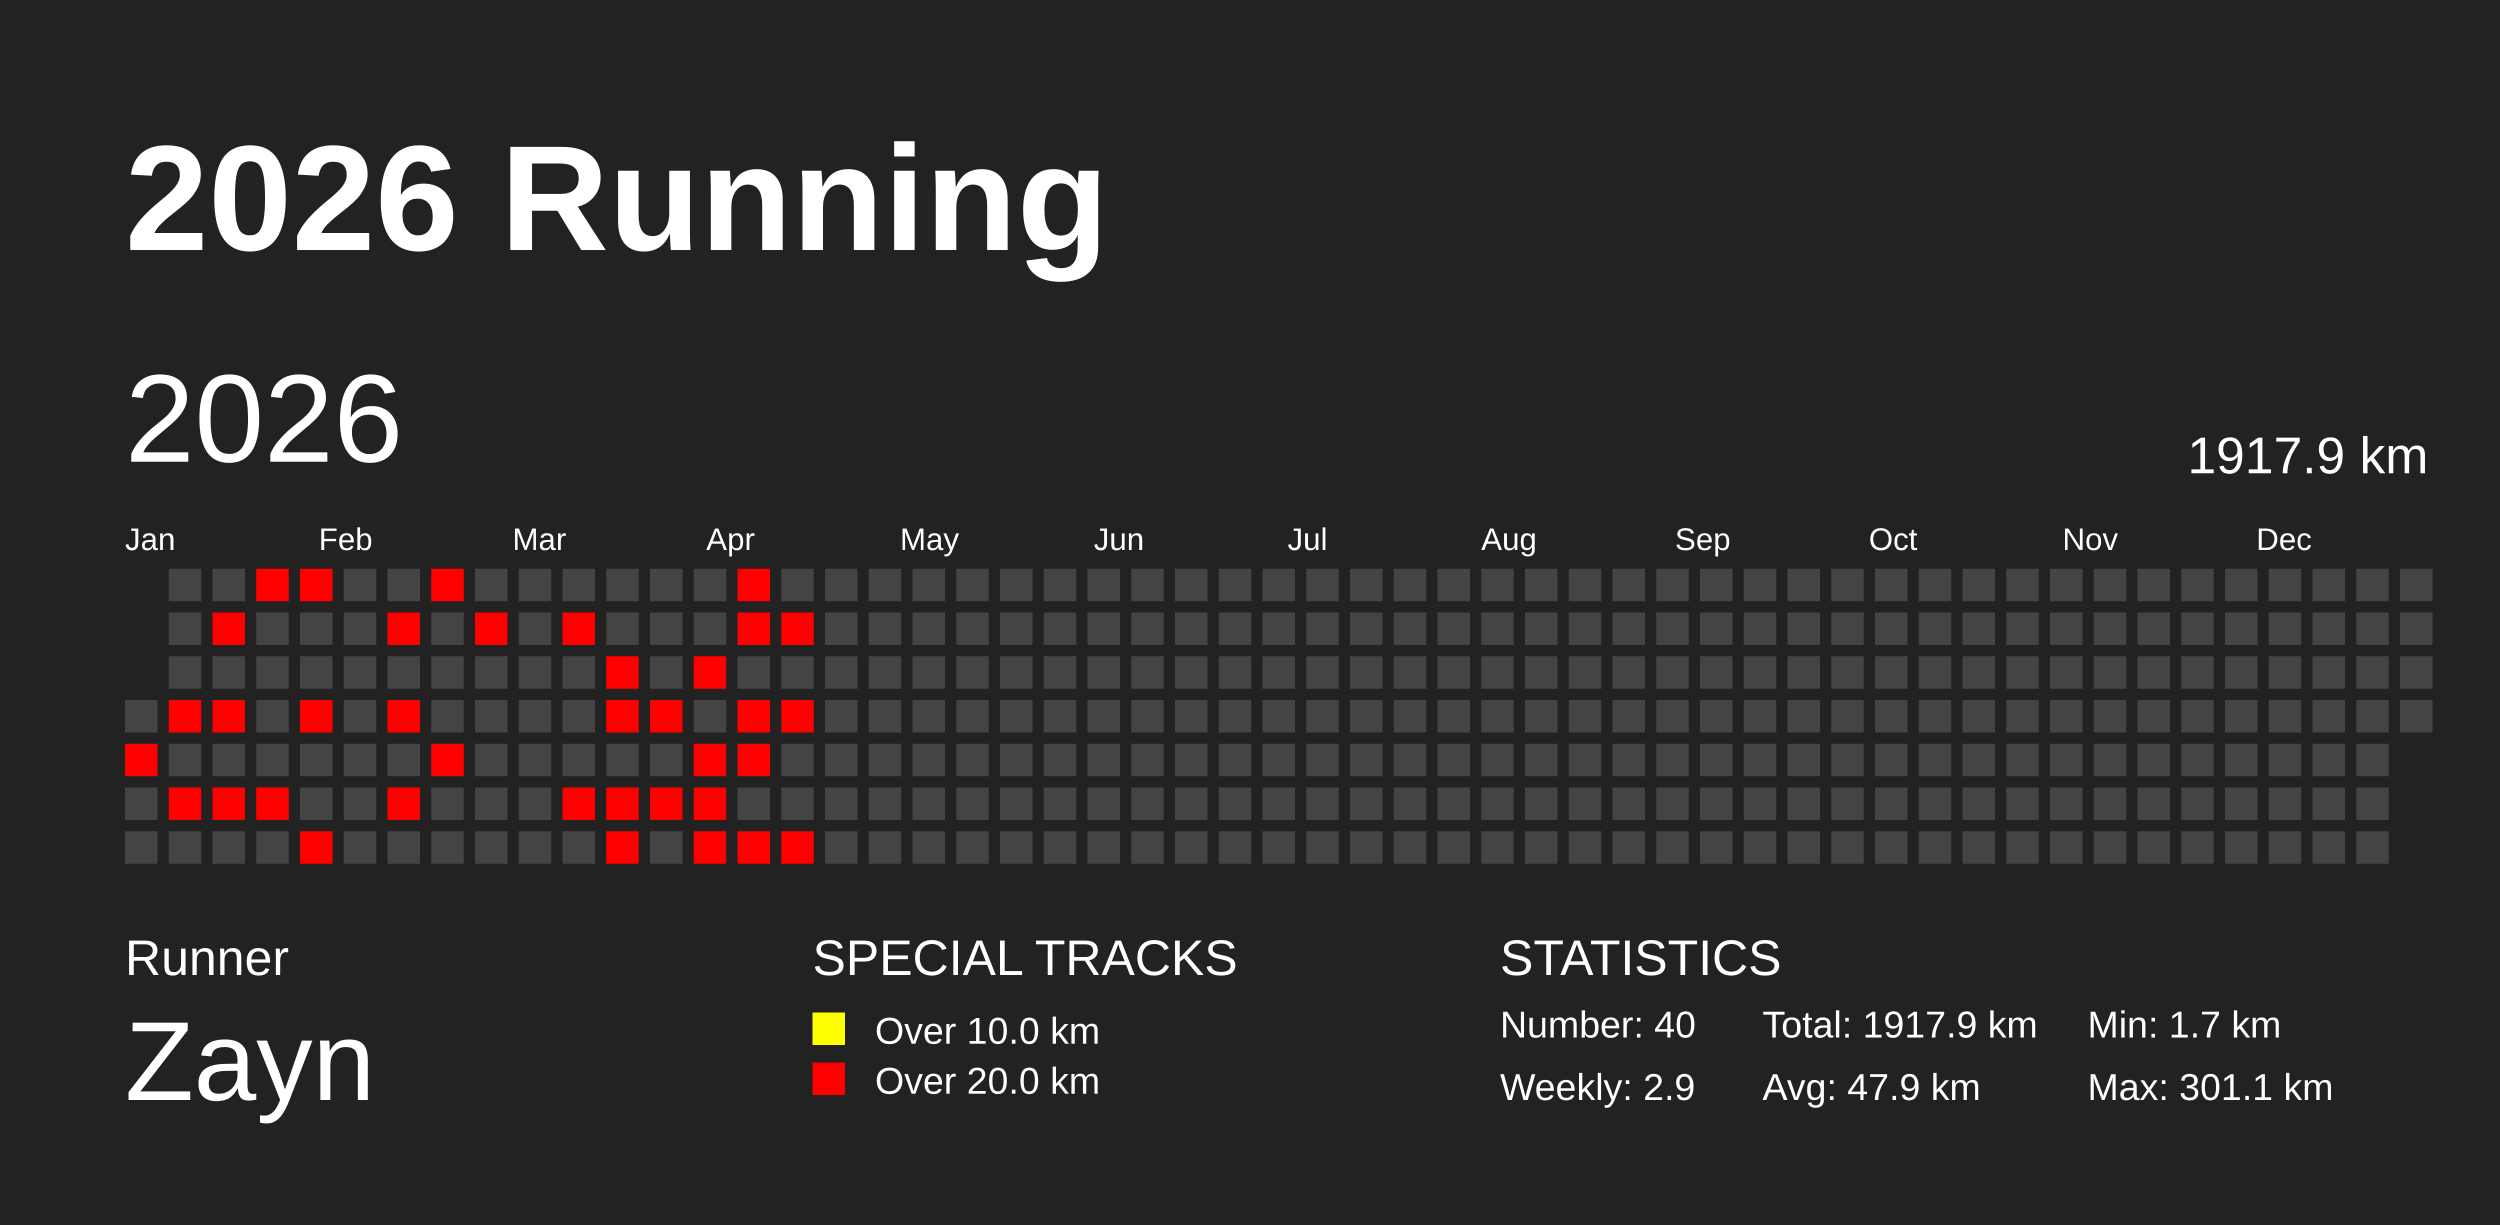
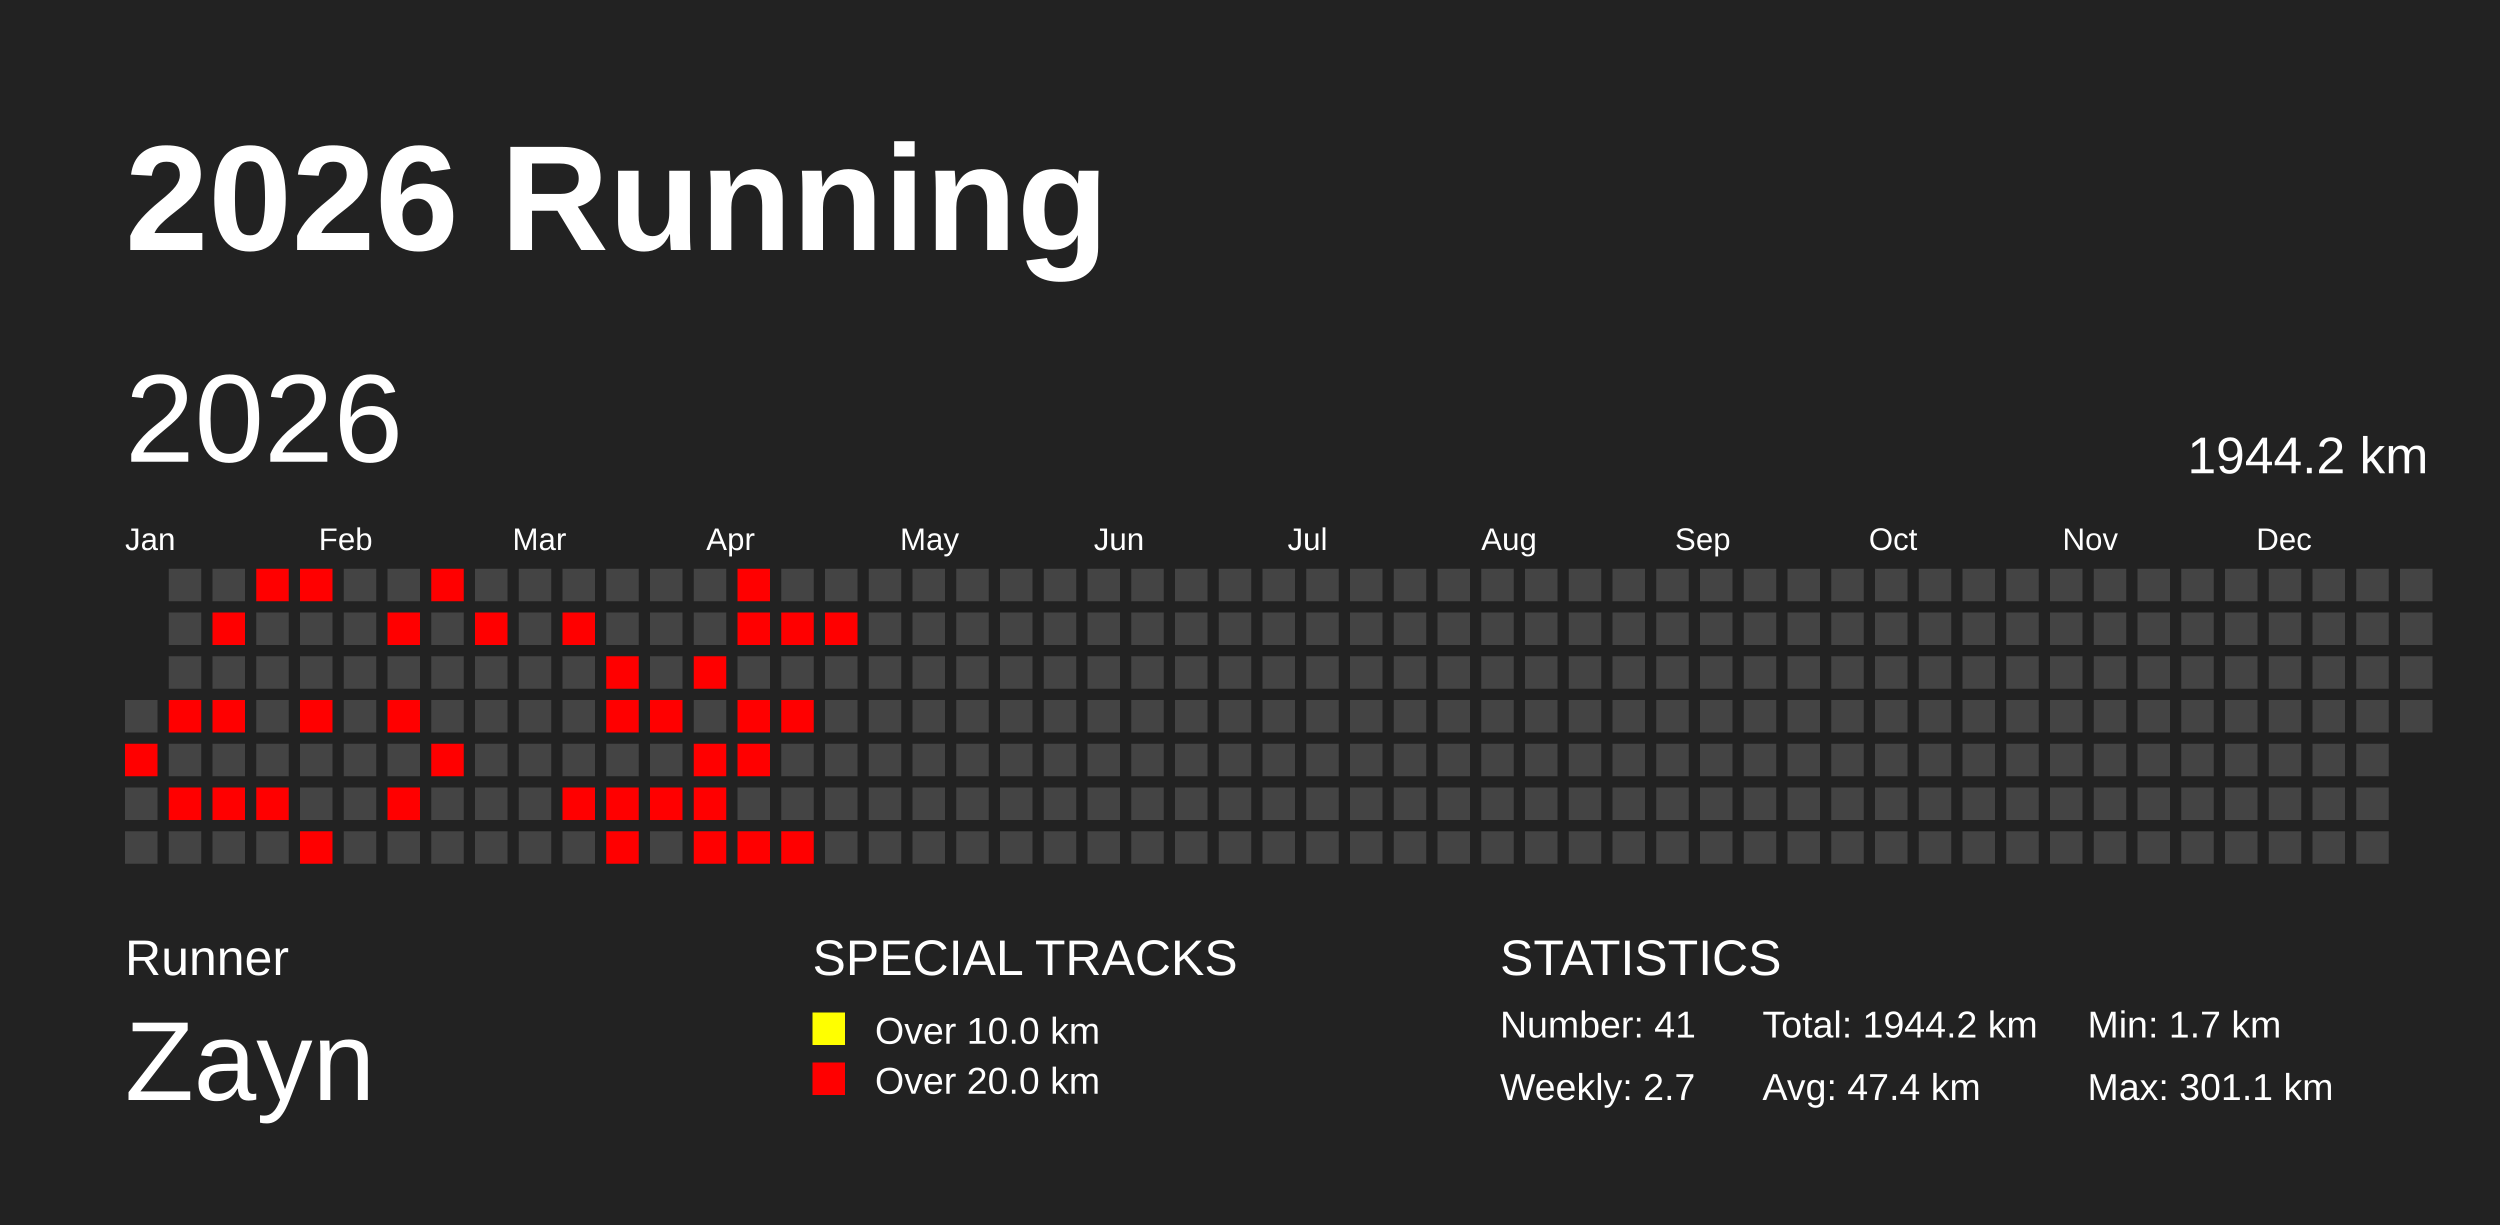
<svg xmlns="http://www.w3.org/2000/svg" baseProfile="full" height="98mm" version="1.1" viewBox="0,0,200,98" width="200mm">
  <defs />
  <rect fill="#222222" height="98" width="200" x="0" y="0" />
  <text fill="#FFFFFF" style="font-size:12px; font-family:Arial; font-weight:bold;" x="10" y="20">2026 Running</text>
  <text fill="#FFFFFF" style="font-size:4px; font-family:Arial" x="10" y="78">Runner</text>
  <text fill="#FFFFFF" style="font-size:9px; font-family:Arial" x="10" y="88">Zayn</text>
  <text fill="#FFFFFF" style="font-size:4px; font-family:Arial" x="65" y="78">SPECIAL TRACKS</text>
  <rect fill="yellow" height="2.6" width="2.6" x="65" y="81" />
  <text fill="#FFFFFF" style="font-size:3px; font-family:Arial" x="70" y="83.5">Over 10.0 km</text>
  <rect fill="red" height="2.6" width="2.6" x="65" y="85" />
  <text fill="#FFFFFF" style="font-size:3px; font-family:Arial" x="70" y="87.5">Over 20.0 km</text>
  <text fill="#FFFFFF" style="font-size:4px; font-family:Arial" x="120" y="78">STATISTICS</text>
-   <text fill="#FFFFFF" style="font-size:3px; font-family:Arial" x="120" y="83">Number: 40</text>
-   <text fill="#FFFFFF" style="font-size:3px; font-family:Arial" x="120" y="88">Weekly: 2.9</text>
-   <text fill="#FFFFFF" style="font-size:3px; font-family:Arial" x="141" y="83">Total: 1917.9 km</text>
-   <text fill="#FFFFFF" style="font-size:3px; font-family:Arial" x="141" y="88">Avg: 47.9 km</text>
+   <text fill="#FFFFFF" style="font-size:3px; font-family:Arial" x="120" y="83">Number: 41</text>
+   <text fill="#FFFFFF" style="font-size:3px; font-family:Arial" x="120" y="88">Weekly: 2.7</text>
+   <text fill="#FFFFFF" style="font-size:3px; font-family:Arial" x="141" y="83">Total: 1944.2 km</text>
+   <text fill="#FFFFFF" style="font-size:3px; font-family:Arial" x="141" y="88">Avg: 47.4 km</text>
  <text fill="#FFFFFF" style="font-size:3px; font-family:Arial" x="167" y="83">Min: 1.7 km</text>
  <text fill="#FFFFFF" style="font-size:3px; font-family:Arial" x="167" y="88">Max: 301.1 km</text>
  <text dominant-baseline="hanging" fill="#FFFFFF" style="font-size:10.0px; font-family:Arial;" x="10" y="30">2026</text>
-   <text dominant-baseline="hanging" fill="#FFFFFF" style="font-size:4.125px; font-family:Arial;" x="175" y="35">1917.9 km</text>
+   <text dominant-baseline="hanging" fill="#FFFFFF" style="font-size:4.125px; font-family:Arial;" x="175" y="35">1944.2 km</text>
  <text fill="#FFFFFF" style="font-size:2.5px; font-family:Arial" x="10.0" y="44">Jan</text>
  <text fill="#FFFFFF" style="font-size:2.5px; font-family:Arial" x="25.5" y="44">Feb</text>
  <text fill="#FFFFFF" style="font-size:2.5px; font-family:Arial" x="41.0" y="44">Mar</text>
  <text fill="#FFFFFF" style="font-size:2.5px; font-family:Arial" x="56.5" y="44">Apr</text>
  <text fill="#FFFFFF" style="font-size:2.5px; font-family:Arial" x="72.0" y="44">May</text>
  <text fill="#FFFFFF" style="font-size:2.5px; font-family:Arial" x="87.5" y="44">Jun</text>
  <text fill="#FFFFFF" style="font-size:2.5px; font-family:Arial" x="103.0" y="44">Jul</text>
  <text fill="#FFFFFF" style="font-size:2.5px; font-family:Arial" x="118.5" y="44">Aug</text>
  <text fill="#FFFFFF" style="font-size:2.5px; font-family:Arial" x="134.0" y="44">Sep</text>
  <text fill="#FFFFFF" style="font-size:2.5px; font-family:Arial" x="149.5" y="44">Oct</text>
  <text fill="#FFFFFF" style="font-size:2.5px; font-family:Arial" x="165.0" y="44">Nov</text>
  <text fill="#FFFFFF" style="font-size:2.5px; font-family:Arial" x="180.5" y="44">Dec</text>
  <rect fill="#444444" height="2.6" width="2.6" x="10.0" y="56.0" />
  <rect fill="red" height="2.6" width="2.6" x="10.0" y="59.5" />
  <rect fill="#444444" height="2.6" width="2.6" x="10.0" y="63.0" />
  <rect fill="#444444" height="2.6" width="2.6" x="10.0" y="66.5" />
  <rect fill="#444444" height="2.6" width="2.6" x="13.5" y="45.5" />
  <rect fill="#444444" height="2.6" width="2.6" x="13.5" y="49.0" />
  <rect fill="#444444" height="2.6" width="2.6" x="13.5" y="52.5" />
  <rect fill="red" height="2.6" width="2.6" x="13.5" y="56.0" />
  <rect fill="#444444" height="2.6" width="2.6" x="13.5" y="59.5" />
  <rect fill="red" height="2.6" width="2.6" x="13.5" y="63.0" />
  <rect fill="#444444" height="2.6" width="2.6" x="13.5" y="66.5" />
  <rect fill="#444444" height="2.6" width="2.6" x="17.0" y="45.5" />
  <rect fill="red" height="2.6" width="2.6" x="17.0" y="49.0" />
  <rect fill="#444444" height="2.6" width="2.6" x="17.0" y="52.5" />
  <rect fill="red" height="2.6" width="2.6" x="17.0" y="56.0" />
  <rect fill="#444444" height="2.6" width="2.6" x="17.0" y="59.5" />
  <rect fill="red" height="2.6" width="2.6" x="17.0" y="63.0" />
  <rect fill="#444444" height="2.6" width="2.6" x="17.0" y="66.5" />
  <rect fill="red" height="2.6" width="2.6" x="20.5" y="45.5" />
  <rect fill="#444444" height="2.6" width="2.6" x="20.5" y="49.0" />
  <rect fill="#444444" height="2.6" width="2.6" x="20.5" y="52.5" />
  <rect fill="#444444" height="2.6" width="2.6" x="20.5" y="56.0" />
  <rect fill="#444444" height="2.6" width="2.6" x="20.5" y="59.5" />
  <rect fill="red" height="2.6" width="2.6" x="20.5" y="63.0" />
  <rect fill="#444444" height="2.6" width="2.6" x="20.5" y="66.5" />
  <rect fill="red" height="2.6" width="2.6" x="24.0" y="45.5" />
  <rect fill="#444444" height="2.6" width="2.6" x="24.0" y="49.0" />
  <rect fill="#444444" height="2.6" width="2.6" x="24.0" y="52.5" />
  <rect fill="red" height="2.6" width="2.6" x="24.0" y="56.0" />
  <rect fill="#444444" height="2.6" width="2.6" x="24.0" y="59.5" />
  <rect fill="#444444" height="2.6" width="2.6" x="24.0" y="63.0" />
  <rect fill="red" height="2.6" width="2.6" x="24.0" y="66.5" />
  <rect fill="#444444" height="2.6" width="2.6" x="27.5" y="45.5" />
  <rect fill="#444444" height="2.6" width="2.6" x="27.5" y="49.0" />
  <rect fill="#444444" height="2.6" width="2.6" x="27.5" y="52.5" />
  <rect fill="#444444" height="2.6" width="2.6" x="27.5" y="56.0" />
  <rect fill="#444444" height="2.6" width="2.6" x="27.5" y="59.5" />
  <rect fill="#444444" height="2.6" width="2.6" x="27.5" y="63.0" />
  <rect fill="#444444" height="2.6" width="2.6" x="27.5" y="66.5" />
  <rect fill="#444444" height="2.6" width="2.6" x="31.0" y="45.5" />
  <rect fill="red" height="2.6" width="2.6" x="31.0" y="49.0" />
  <rect fill="#444444" height="2.6" width="2.6" x="31.0" y="52.5" />
  <rect fill="red" height="2.6" width="2.6" x="31.0" y="56.0" />
  <rect fill="#444444" height="2.6" width="2.6" x="31.0" y="59.5" />
  <rect fill="red" height="2.6" width="2.6" x="31.0" y="63.0" />
  <rect fill="#444444" height="2.6" width="2.6" x="31.0" y="66.5" />
  <rect fill="red" height="2.6" width="2.6" x="34.5" y="45.5" />
  <rect fill="#444444" height="2.6" width="2.6" x="34.5" y="49.0" />
  <rect fill="#444444" height="2.6" width="2.6" x="34.5" y="52.5" />
  <rect fill="#444444" height="2.6" width="2.6" x="34.5" y="56.0" />
  <rect fill="red" height="2.6" width="2.6" x="34.5" y="59.5" />
  <rect fill="#444444" height="2.6" width="2.6" x="34.5" y="63.0" />
  <rect fill="#444444" height="2.6" width="2.6" x="34.5" y="66.5" />
  <rect fill="#444444" height="2.6" width="2.6" x="38.0" y="45.5" />
  <rect fill="red" height="2.6" width="2.6" x="38.0" y="49.0" />
  <rect fill="#444444" height="2.6" width="2.6" x="38.0" y="52.5" />
  <rect fill="#444444" height="2.6" width="2.6" x="38.0" y="56.0" />
  <rect fill="#444444" height="2.6" width="2.6" x="38.0" y="59.5" />
  <rect fill="#444444" height="2.6" width="2.6" x="38.0" y="63.0" />
  <rect fill="#444444" height="2.6" width="2.6" x="38.0" y="66.5" />
  <rect fill="#444444" height="2.6" width="2.6" x="41.5" y="45.5" />
  <rect fill="#444444" height="2.6" width="2.6" x="41.5" y="49.0" />
  <rect fill="#444444" height="2.6" width="2.6" x="41.5" y="52.5" />
  <rect fill="#444444" height="2.6" width="2.6" x="41.5" y="56.0" />
  <rect fill="#444444" height="2.6" width="2.6" x="41.5" y="59.5" />
  <rect fill="#444444" height="2.6" width="2.6" x="41.5" y="63.0" />
  <rect fill="#444444" height="2.6" width="2.6" x="41.5" y="66.5" />
  <rect fill="#444444" height="2.6" width="2.6" x="45.0" y="45.5" />
  <rect fill="red" height="2.6" width="2.6" x="45.0" y="49.0" />
  <rect fill="#444444" height="2.6" width="2.6" x="45.0" y="52.5" />
  <rect fill="#444444" height="2.6" width="2.6" x="45.0" y="56.0" />
  <rect fill="#444444" height="2.6" width="2.6" x="45.0" y="59.5" />
  <rect fill="red" height="2.6" width="2.6" x="45.0" y="63.0" />
  <rect fill="#444444" height="2.6" width="2.6" x="45.0" y="66.5" />
  <rect fill="#444444" height="2.6" width="2.6" x="48.5" y="45.5" />
  <rect fill="#444444" height="2.6" width="2.6" x="48.5" y="49.0" />
  <rect fill="red" height="2.6" width="2.6" x="48.5" y="52.5" />
  <rect fill="red" height="2.6" width="2.6" x="48.5" y="56.0" />
  <rect fill="#444444" height="2.6" width="2.6" x="48.5" y="59.5" />
  <rect fill="red" height="2.6" width="2.6" x="48.5" y="63.0" />
  <rect fill="red" height="2.6" width="2.6" x="48.5" y="66.5" />
  <rect fill="#444444" height="2.6" width="2.6" x="52.0" y="45.5" />
  <rect fill="#444444" height="2.6" width="2.6" x="52.0" y="49.0" />
  <rect fill="#444444" height="2.6" width="2.6" x="52.0" y="52.5" />
  <rect fill="red" height="2.6" width="2.6" x="52.0" y="56.0" />
  <rect fill="#444444" height="2.6" width="2.6" x="52.0" y="59.5" />
  <rect fill="red" height="2.6" width="2.6" x="52.0" y="63.0" />
  <rect fill="#444444" height="2.6" width="2.6" x="52.0" y="66.5" />
  <rect fill="#444444" height="2.6" width="2.6" x="55.5" y="45.5" />
  <rect fill="#444444" height="2.6" width="2.6" x="55.5" y="49.0" />
  <rect fill="red" height="2.6" width="2.6" x="55.5" y="52.5" />
  <rect fill="#444444" height="2.6" width="2.6" x="55.5" y="56.0" />
  <rect fill="red" height="2.6" width="2.6" x="55.5" y="59.5" />
  <rect fill="red" height="2.6" width="2.6" x="55.5" y="63.0" />
  <rect fill="red" height="2.6" width="2.6" x="55.5" y="66.5" />
  <rect fill="red" height="2.6" width="2.6" x="59.0" y="45.5" />
  <rect fill="red" height="2.6" width="2.6" x="59.0" y="49.0" />
  <rect fill="#444444" height="2.6" width="2.6" x="59.0" y="52.5" />
  <rect fill="red" height="2.6" width="2.6" x="59.0" y="56.0" />
  <rect fill="red" height="2.6" width="2.6" x="59.0" y="59.5" />
  <rect fill="#444444" height="2.6" width="2.6" x="59.0" y="63.0" />
  <rect fill="red" height="2.6" width="2.6" x="59.0" y="66.5" />
  <rect fill="#444444" height="2.6" width="2.6" x="62.5" y="45.5" />
  <rect fill="red" height="2.6" width="2.6" x="62.5" y="49.0" />
  <rect fill="#444444" height="2.6" width="2.6" x="62.5" y="52.5" />
  <rect fill="red" height="2.6" width="2.6" x="62.5" y="56.0" />
  <rect fill="#444444" height="2.6" width="2.6" x="62.5" y="59.5" />
  <rect fill="#444444" height="2.6" width="2.6" x="62.5" y="63.0" />
  <rect fill="red" height="2.6" width="2.6" x="62.5" y="66.5" />
  <rect fill="#444444" height="2.6" width="2.6" x="66.0" y="45.5" />
-   <rect fill="#444444" height="2.6" width="2.6" x="66.0" y="49.0" />
+   <rect fill="red" height="2.6" width="2.6" x="66.0" y="49.0" />
  <rect fill="#444444" height="2.6" width="2.6" x="66.0" y="52.5" />
  <rect fill="#444444" height="2.6" width="2.6" x="66.0" y="56.0" />
  <rect fill="#444444" height="2.6" width="2.6" x="66.0" y="59.5" />
  <rect fill="#444444" height="2.6" width="2.6" x="66.0" y="63.0" />
  <rect fill="#444444" height="2.6" width="2.6" x="66.0" y="66.5" />
  <rect fill="#444444" height="2.6" width="2.6" x="69.5" y="45.5" />
  <rect fill="#444444" height="2.6" width="2.6" x="69.5" y="49.0" />
  <rect fill="#444444" height="2.6" width="2.6" x="69.5" y="52.5" />
  <rect fill="#444444" height="2.6" width="2.6" x="69.5" y="56.0" />
  <rect fill="#444444" height="2.6" width="2.6" x="69.5" y="59.5" />
  <rect fill="#444444" height="2.6" width="2.6" x="69.5" y="63.0" />
  <rect fill="#444444" height="2.6" width="2.6" x="69.5" y="66.5" />
  <rect fill="#444444" height="2.6" width="2.6" x="73.0" y="45.5" />
  <rect fill="#444444" height="2.6" width="2.6" x="73.0" y="49.0" />
  <rect fill="#444444" height="2.6" width="2.6" x="73.0" y="52.5" />
  <rect fill="#444444" height="2.6" width="2.6" x="73.0" y="56.0" />
  <rect fill="#444444" height="2.6" width="2.6" x="73.0" y="59.5" />
  <rect fill="#444444" height="2.6" width="2.6" x="73.0" y="63.0" />
  <rect fill="#444444" height="2.6" width="2.6" x="73.0" y="66.5" />
  <rect fill="#444444" height="2.6" width="2.6" x="76.5" y="45.5" />
  <rect fill="#444444" height="2.6" width="2.6" x="76.5" y="49.0" />
  <rect fill="#444444" height="2.6" width="2.6" x="76.5" y="52.5" />
  <rect fill="#444444" height="2.6" width="2.6" x="76.5" y="56.0" />
  <rect fill="#444444" height="2.6" width="2.6" x="76.5" y="59.5" />
  <rect fill="#444444" height="2.6" width="2.6" x="76.5" y="63.0" />
  <rect fill="#444444" height="2.6" width="2.6" x="76.5" y="66.5" />
  <rect fill="#444444" height="2.6" width="2.6" x="80.0" y="45.5" />
  <rect fill="#444444" height="2.6" width="2.6" x="80.0" y="49.0" />
  <rect fill="#444444" height="2.6" width="2.6" x="80.0" y="52.5" />
  <rect fill="#444444" height="2.6" width="2.6" x="80.0" y="56.0" />
  <rect fill="#444444" height="2.6" width="2.6" x="80.0" y="59.5" />
  <rect fill="#444444" height="2.6" width="2.6" x="80.0" y="63.0" />
  <rect fill="#444444" height="2.6" width="2.6" x="80.0" y="66.5" />
  <rect fill="#444444" height="2.6" width="2.6" x="83.5" y="45.5" />
  <rect fill="#444444" height="2.6" width="2.6" x="83.5" y="49.0" />
  <rect fill="#444444" height="2.6" width="2.6" x="83.5" y="52.5" />
  <rect fill="#444444" height="2.6" width="2.6" x="83.5" y="56.0" />
  <rect fill="#444444" height="2.6" width="2.6" x="83.5" y="59.5" />
  <rect fill="#444444" height="2.6" width="2.6" x="83.5" y="63.0" />
  <rect fill="#444444" height="2.6" width="2.6" x="83.5" y="66.5" />
  <rect fill="#444444" height="2.6" width="2.6" x="87.0" y="45.5" />
  <rect fill="#444444" height="2.6" width="2.6" x="87.0" y="49.0" />
  <rect fill="#444444" height="2.6" width="2.6" x="87.0" y="52.5" />
  <rect fill="#444444" height="2.6" width="2.6" x="87.0" y="56.0" />
  <rect fill="#444444" height="2.6" width="2.6" x="87.0" y="59.5" />
  <rect fill="#444444" height="2.6" width="2.6" x="87.0" y="63.0" />
  <rect fill="#444444" height="2.6" width="2.6" x="87.0" y="66.5" />
  <rect fill="#444444" height="2.6" width="2.6" x="90.5" y="45.5" />
  <rect fill="#444444" height="2.6" width="2.6" x="90.5" y="49.0" />
  <rect fill="#444444" height="2.6" width="2.6" x="90.5" y="52.5" />
  <rect fill="#444444" height="2.6" width="2.6" x="90.5" y="56.0" />
  <rect fill="#444444" height="2.6" width="2.6" x="90.5" y="59.5" />
  <rect fill="#444444" height="2.6" width="2.6" x="90.5" y="63.0" />
  <rect fill="#444444" height="2.6" width="2.6" x="90.5" y="66.5" />
  <rect fill="#444444" height="2.6" width="2.6" x="94.0" y="45.5" />
  <rect fill="#444444" height="2.6" width="2.6" x="94.0" y="49.0" />
  <rect fill="#444444" height="2.6" width="2.6" x="94.0" y="52.5" />
  <rect fill="#444444" height="2.6" width="2.6" x="94.0" y="56.0" />
  <rect fill="#444444" height="2.6" width="2.6" x="94.0" y="59.5" />
  <rect fill="#444444" height="2.6" width="2.6" x="94.0" y="63.0" />
  <rect fill="#444444" height="2.6" width="2.6" x="94.0" y="66.5" />
  <rect fill="#444444" height="2.6" width="2.6" x="97.5" y="45.5" />
  <rect fill="#444444" height="2.6" width="2.6" x="97.5" y="49.0" />
  <rect fill="#444444" height="2.6" width="2.6" x="97.5" y="52.5" />
  <rect fill="#444444" height="2.6" width="2.6" x="97.5" y="56.0" />
  <rect fill="#444444" height="2.6" width="2.6" x="97.5" y="59.5" />
  <rect fill="#444444" height="2.6" width="2.6" x="97.5" y="63.0" />
  <rect fill="#444444" height="2.6" width="2.6" x="97.5" y="66.5" />
  <rect fill="#444444" height="2.6" width="2.6" x="101.0" y="45.5" />
  <rect fill="#444444" height="2.6" width="2.6" x="101.0" y="49.0" />
  <rect fill="#444444" height="2.6" width="2.6" x="101.0" y="52.5" />
  <rect fill="#444444" height="2.6" width="2.6" x="101.0" y="56.0" />
  <rect fill="#444444" height="2.6" width="2.6" x="101.0" y="59.5" />
  <rect fill="#444444" height="2.6" width="2.6" x="101.0" y="63.0" />
  <rect fill="#444444" height="2.6" width="2.6" x="101.0" y="66.5" />
  <rect fill="#444444" height="2.6" width="2.6" x="104.5" y="45.5" />
  <rect fill="#444444" height="2.6" width="2.6" x="104.5" y="49.0" />
  <rect fill="#444444" height="2.6" width="2.6" x="104.5" y="52.5" />
  <rect fill="#444444" height="2.6" width="2.6" x="104.5" y="56.0" />
  <rect fill="#444444" height="2.6" width="2.6" x="104.5" y="59.5" />
  <rect fill="#444444" height="2.6" width="2.6" x="104.5" y="63.0" />
  <rect fill="#444444" height="2.6" width="2.6" x="104.5" y="66.5" />
  <rect fill="#444444" height="2.6" width="2.6" x="108.0" y="45.5" />
  <rect fill="#444444" height="2.6" width="2.6" x="108.0" y="49.0" />
  <rect fill="#444444" height="2.6" width="2.6" x="108.0" y="52.5" />
  <rect fill="#444444" height="2.6" width="2.6" x="108.0" y="56.0" />
  <rect fill="#444444" height="2.6" width="2.6" x="108.0" y="59.5" />
  <rect fill="#444444" height="2.6" width="2.6" x="108.0" y="63.0" />
  <rect fill="#444444" height="2.6" width="2.6" x="108.0" y="66.5" />
  <rect fill="#444444" height="2.6" width="2.6" x="111.5" y="45.5" />
  <rect fill="#444444" height="2.6" width="2.6" x="111.5" y="49.0" />
  <rect fill="#444444" height="2.6" width="2.6" x="111.5" y="52.5" />
  <rect fill="#444444" height="2.6" width="2.6" x="111.5" y="56.0" />
  <rect fill="#444444" height="2.6" width="2.6" x="111.5" y="59.5" />
  <rect fill="#444444" height="2.6" width="2.6" x="111.5" y="63.0" />
  <rect fill="#444444" height="2.6" width="2.6" x="111.5" y="66.5" />
  <rect fill="#444444" height="2.6" width="2.6" x="115.0" y="45.5" />
  <rect fill="#444444" height="2.6" width="2.6" x="115.0" y="49.0" />
  <rect fill="#444444" height="2.6" width="2.6" x="115.0" y="52.5" />
  <rect fill="#444444" height="2.6" width="2.6" x="115.0" y="56.0" />
  <rect fill="#444444" height="2.6" width="2.6" x="115.0" y="59.5" />
  <rect fill="#444444" height="2.6" width="2.6" x="115.0" y="63.0" />
  <rect fill="#444444" height="2.6" width="2.6" x="115.0" y="66.5" />
  <rect fill="#444444" height="2.6" width="2.6" x="118.5" y="45.5" />
  <rect fill="#444444" height="2.6" width="2.6" x="118.5" y="49.0" />
  <rect fill="#444444" height="2.6" width="2.6" x="118.5" y="52.5" />
  <rect fill="#444444" height="2.6" width="2.6" x="118.5" y="56.0" />
  <rect fill="#444444" height="2.6" width="2.6" x="118.5" y="59.5" />
  <rect fill="#444444" height="2.6" width="2.6" x="118.5" y="63.0" />
  <rect fill="#444444" height="2.6" width="2.6" x="118.5" y="66.5" />
  <rect fill="#444444" height="2.6" width="2.6" x="122.0" y="45.5" />
  <rect fill="#444444" height="2.6" width="2.6" x="122.0" y="49.0" />
  <rect fill="#444444" height="2.6" width="2.6" x="122.0" y="52.5" />
  <rect fill="#444444" height="2.6" width="2.6" x="122.0" y="56.0" />
  <rect fill="#444444" height="2.6" width="2.6" x="122.0" y="59.5" />
  <rect fill="#444444" height="2.6" width="2.6" x="122.0" y="63.0" />
  <rect fill="#444444" height="2.6" width="2.6" x="122.0" y="66.5" />
  <rect fill="#444444" height="2.6" width="2.6" x="125.5" y="45.5" />
  <rect fill="#444444" height="2.6" width="2.6" x="125.5" y="49.0" />
  <rect fill="#444444" height="2.6" width="2.6" x="125.5" y="52.5" />
  <rect fill="#444444" height="2.6" width="2.6" x="125.5" y="56.0" />
  <rect fill="#444444" height="2.6" width="2.6" x="125.5" y="59.5" />
  <rect fill="#444444" height="2.6" width="2.6" x="125.5" y="63.0" />
  <rect fill="#444444" height="2.6" width="2.6" x="125.5" y="66.5" />
  <rect fill="#444444" height="2.6" width="2.6" x="129.0" y="45.5" />
  <rect fill="#444444" height="2.6" width="2.6" x="129.0" y="49.0" />
  <rect fill="#444444" height="2.6" width="2.6" x="129.0" y="52.5" />
  <rect fill="#444444" height="2.6" width="2.6" x="129.0" y="56.0" />
  <rect fill="#444444" height="2.6" width="2.6" x="129.0" y="59.5" />
  <rect fill="#444444" height="2.6" width="2.6" x="129.0" y="63.0" />
  <rect fill="#444444" height="2.6" width="2.6" x="129.0" y="66.5" />
  <rect fill="#444444" height="2.6" width="2.6" x="132.5" y="45.5" />
  <rect fill="#444444" height="2.6" width="2.6" x="132.5" y="49.0" />
  <rect fill="#444444" height="2.6" width="2.6" x="132.5" y="52.5" />
  <rect fill="#444444" height="2.6" width="2.6" x="132.5" y="56.0" />
  <rect fill="#444444" height="2.6" width="2.6" x="132.5" y="59.5" />
  <rect fill="#444444" height="2.6" width="2.6" x="132.5" y="63.0" />
  <rect fill="#444444" height="2.6" width="2.6" x="132.5" y="66.5" />
  <rect fill="#444444" height="2.6" width="2.6" x="136.0" y="45.5" />
  <rect fill="#444444" height="2.6" width="2.6" x="136.0" y="49.0" />
  <rect fill="#444444" height="2.6" width="2.6" x="136.0" y="52.5" />
  <rect fill="#444444" height="2.6" width="2.6" x="136.0" y="56.0" />
  <rect fill="#444444" height="2.6" width="2.6" x="136.0" y="59.5" />
  <rect fill="#444444" height="2.6" width="2.6" x="136.0" y="63.0" />
  <rect fill="#444444" height="2.6" width="2.6" x="136.0" y="66.5" />
  <rect fill="#444444" height="2.6" width="2.6" x="139.5" y="45.5" />
  <rect fill="#444444" height="2.6" width="2.6" x="139.5" y="49.0" />
  <rect fill="#444444" height="2.6" width="2.6" x="139.5" y="52.5" />
  <rect fill="#444444" height="2.6" width="2.6" x="139.5" y="56.0" />
  <rect fill="#444444" height="2.6" width="2.6" x="139.5" y="59.5" />
  <rect fill="#444444" height="2.6" width="2.6" x="139.5" y="63.0" />
  <rect fill="#444444" height="2.6" width="2.6" x="139.5" y="66.5" />
  <rect fill="#444444" height="2.6" width="2.6" x="143.0" y="45.5" />
  <rect fill="#444444" height="2.6" width="2.6" x="143.0" y="49.0" />
  <rect fill="#444444" height="2.6" width="2.6" x="143.0" y="52.5" />
  <rect fill="#444444" height="2.6" width="2.6" x="143.0" y="56.0" />
  <rect fill="#444444" height="2.6" width="2.6" x="143.0" y="59.5" />
  <rect fill="#444444" height="2.6" width="2.6" x="143.0" y="63.0" />
  <rect fill="#444444" height="2.6" width="2.6" x="143.0" y="66.5" />
  <rect fill="#444444" height="2.6" width="2.6" x="146.5" y="45.5" />
  <rect fill="#444444" height="2.6" width="2.6" x="146.5" y="49.0" />
  <rect fill="#444444" height="2.6" width="2.6" x="146.5" y="52.5" />
  <rect fill="#444444" height="2.6" width="2.6" x="146.5" y="56.0" />
  <rect fill="#444444" height="2.6" width="2.6" x="146.5" y="59.5" />
  <rect fill="#444444" height="2.6" width="2.6" x="146.5" y="63.0" />
  <rect fill="#444444" height="2.6" width="2.6" x="146.5" y="66.5" />
  <rect fill="#444444" height="2.6" width="2.6" x="150.0" y="45.5" />
  <rect fill="#444444" height="2.6" width="2.6" x="150.0" y="49.0" />
  <rect fill="#444444" height="2.6" width="2.6" x="150.0" y="52.5" />
  <rect fill="#444444" height="2.6" width="2.6" x="150.0" y="56.0" />
  <rect fill="#444444" height="2.6" width="2.6" x="150.0" y="59.5" />
  <rect fill="#444444" height="2.6" width="2.6" x="150.0" y="63.0" />
  <rect fill="#444444" height="2.6" width="2.6" x="150.0" y="66.5" />
  <rect fill="#444444" height="2.6" width="2.6" x="153.5" y="45.5" />
  <rect fill="#444444" height="2.6" width="2.6" x="153.5" y="49.0" />
  <rect fill="#444444" height="2.6" width="2.6" x="153.5" y="52.5" />
  <rect fill="#444444" height="2.6" width="2.6" x="153.5" y="56.0" />
  <rect fill="#444444" height="2.6" width="2.6" x="153.5" y="59.5" />
  <rect fill="#444444" height="2.6" width="2.6" x="153.5" y="63.0" />
  <rect fill="#444444" height="2.6" width="2.6" x="153.5" y="66.5" />
  <rect fill="#444444" height="2.6" width="2.6" x="157.0" y="45.5" />
  <rect fill="#444444" height="2.6" width="2.6" x="157.0" y="49.0" />
  <rect fill="#444444" height="2.6" width="2.6" x="157.0" y="52.5" />
  <rect fill="#444444" height="2.6" width="2.6" x="157.0" y="56.0" />
  <rect fill="#444444" height="2.6" width="2.6" x="157.0" y="59.5" />
  <rect fill="#444444" height="2.6" width="2.6" x="157.0" y="63.0" />
  <rect fill="#444444" height="2.6" width="2.6" x="157.0" y="66.5" />
  <rect fill="#444444" height="2.6" width="2.6" x="160.5" y="45.5" />
  <rect fill="#444444" height="2.6" width="2.6" x="160.5" y="49.0" />
  <rect fill="#444444" height="2.6" width="2.6" x="160.5" y="52.5" />
  <rect fill="#444444" height="2.6" width="2.6" x="160.5" y="56.0" />
  <rect fill="#444444" height="2.6" width="2.6" x="160.5" y="59.5" />
  <rect fill="#444444" height="2.6" width="2.6" x="160.5" y="63.0" />
  <rect fill="#444444" height="2.6" width="2.6" x="160.5" y="66.5" />
  <rect fill="#444444" height="2.6" width="2.6" x="164.0" y="45.5" />
  <rect fill="#444444" height="2.6" width="2.6" x="164.0" y="49.0" />
  <rect fill="#444444" height="2.6" width="2.6" x="164.0" y="52.5" />
  <rect fill="#444444" height="2.6" width="2.6" x="164.0" y="56.0" />
  <rect fill="#444444" height="2.6" width="2.6" x="164.0" y="59.5" />
  <rect fill="#444444" height="2.6" width="2.6" x="164.0" y="63.0" />
  <rect fill="#444444" height="2.6" width="2.6" x="164.0" y="66.5" />
  <rect fill="#444444" height="2.6" width="2.6" x="167.5" y="45.5" />
  <rect fill="#444444" height="2.6" width="2.6" x="167.5" y="49.0" />
  <rect fill="#444444" height="2.6" width="2.6" x="167.5" y="52.5" />
  <rect fill="#444444" height="2.6" width="2.6" x="167.5" y="56.0" />
  <rect fill="#444444" height="2.6" width="2.6" x="167.5" y="59.5" />
  <rect fill="#444444" height="2.6" width="2.6" x="167.5" y="63.0" />
  <rect fill="#444444" height="2.6" width="2.6" x="167.5" y="66.5" />
  <rect fill="#444444" height="2.6" width="2.6" x="171.0" y="45.5" />
  <rect fill="#444444" height="2.6" width="2.6" x="171.0" y="49.0" />
  <rect fill="#444444" height="2.6" width="2.6" x="171.0" y="52.5" />
  <rect fill="#444444" height="2.6" width="2.6" x="171.0" y="56.0" />
  <rect fill="#444444" height="2.6" width="2.6" x="171.0" y="59.5" />
  <rect fill="#444444" height="2.6" width="2.6" x="171.0" y="63.0" />
  <rect fill="#444444" height="2.6" width="2.6" x="171.0" y="66.5" />
  <rect fill="#444444" height="2.6" width="2.6" x="174.5" y="45.5" />
  <rect fill="#444444" height="2.6" width="2.6" x="174.5" y="49.0" />
  <rect fill="#444444" height="2.6" width="2.6" x="174.5" y="52.5" />
  <rect fill="#444444" height="2.6" width="2.6" x="174.5" y="56.0" />
  <rect fill="#444444" height="2.6" width="2.6" x="174.5" y="59.5" />
  <rect fill="#444444" height="2.6" width="2.6" x="174.5" y="63.0" />
  <rect fill="#444444" height="2.6" width="2.6" x="174.5" y="66.5" />
  <rect fill="#444444" height="2.6" width="2.6" x="178.0" y="45.5" />
  <rect fill="#444444" height="2.6" width="2.6" x="178.0" y="49.0" />
  <rect fill="#444444" height="2.6" width="2.6" x="178.0" y="52.5" />
  <rect fill="#444444" height="2.6" width="2.6" x="178.0" y="56.0" />
  <rect fill="#444444" height="2.6" width="2.6" x="178.0" y="59.5" />
  <rect fill="#444444" height="2.6" width="2.6" x="178.0" y="63.0" />
  <rect fill="#444444" height="2.6" width="2.6" x="178.0" y="66.5" />
  <rect fill="#444444" height="2.6" width="2.6" x="181.5" y="45.5" />
  <rect fill="#444444" height="2.6" width="2.6" x="181.5" y="49.0" />
  <rect fill="#444444" height="2.6" width="2.6" x="181.5" y="52.5" />
  <rect fill="#444444" height="2.6" width="2.6" x="181.5" y="56.0" />
  <rect fill="#444444" height="2.6" width="2.6" x="181.5" y="59.5" />
  <rect fill="#444444" height="2.6" width="2.6" x="181.5" y="63.0" />
  <rect fill="#444444" height="2.6" width="2.6" x="181.5" y="66.5" />
  <rect fill="#444444" height="2.6" width="2.6" x="185.0" y="45.5" />
  <rect fill="#444444" height="2.6" width="2.6" x="185.0" y="49.0" />
  <rect fill="#444444" height="2.6" width="2.6" x="185.0" y="52.5" />
  <rect fill="#444444" height="2.6" width="2.6" x="185.0" y="56.0" />
  <rect fill="#444444" height="2.6" width="2.6" x="185.0" y="59.5" />
  <rect fill="#444444" height="2.6" width="2.6" x="185.0" y="63.0" />
  <rect fill="#444444" height="2.6" width="2.6" x="185.0" y="66.5" />
  <rect fill="#444444" height="2.6" width="2.6" x="188.5" y="45.5" />
  <rect fill="#444444" height="2.6" width="2.6" x="188.5" y="49.0" />
  <rect fill="#444444" height="2.6" width="2.6" x="188.5" y="52.5" />
  <rect fill="#444444" height="2.6" width="2.6" x="188.5" y="56.0" />
  <rect fill="#444444" height="2.6" width="2.6" x="188.5" y="59.5" />
  <rect fill="#444444" height="2.6" width="2.6" x="188.5" y="63.0" />
  <rect fill="#444444" height="2.6" width="2.6" x="188.5" y="66.5" />
  <rect fill="#444444" height="2.6" width="2.6" x="192.0" y="45.5" />
  <rect fill="#444444" height="2.6" width="2.6" x="192.0" y="49.0" />
  <rect fill="#444444" height="2.6" width="2.6" x="192.0" y="52.5" />
  <rect fill="#444444" height="2.6" width="2.6" x="192.0" y="56.0" />
</svg>
